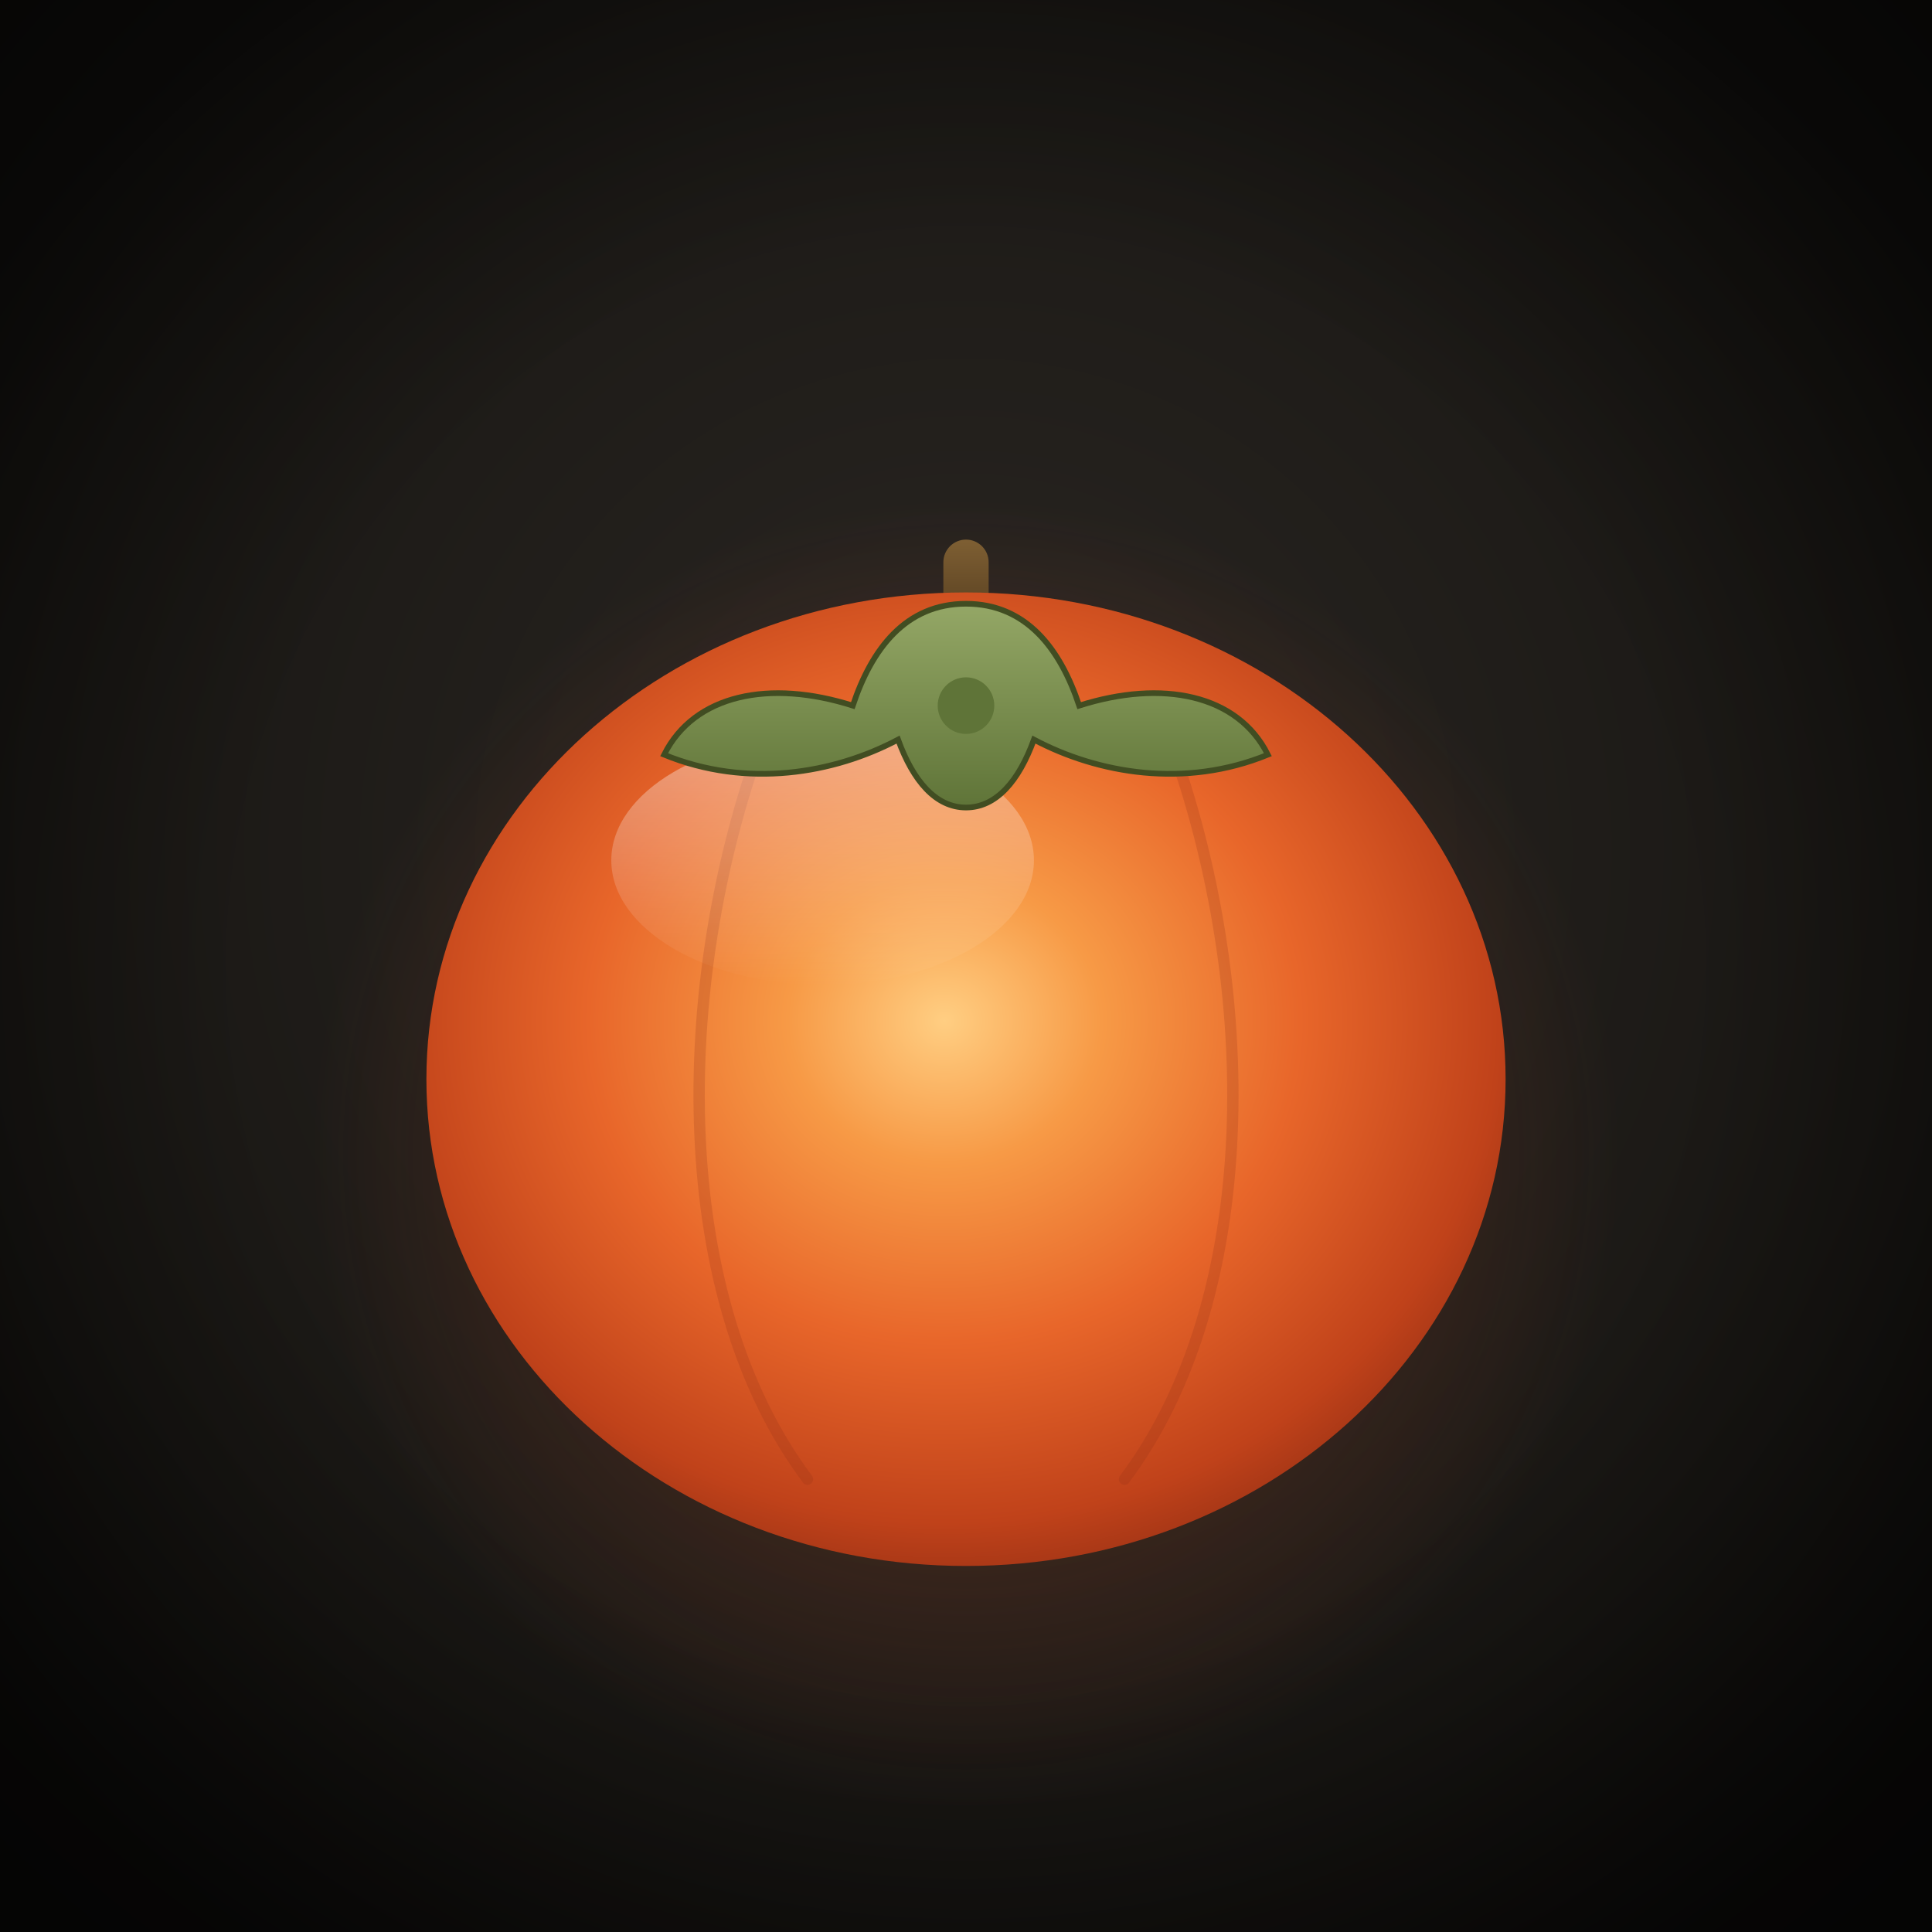
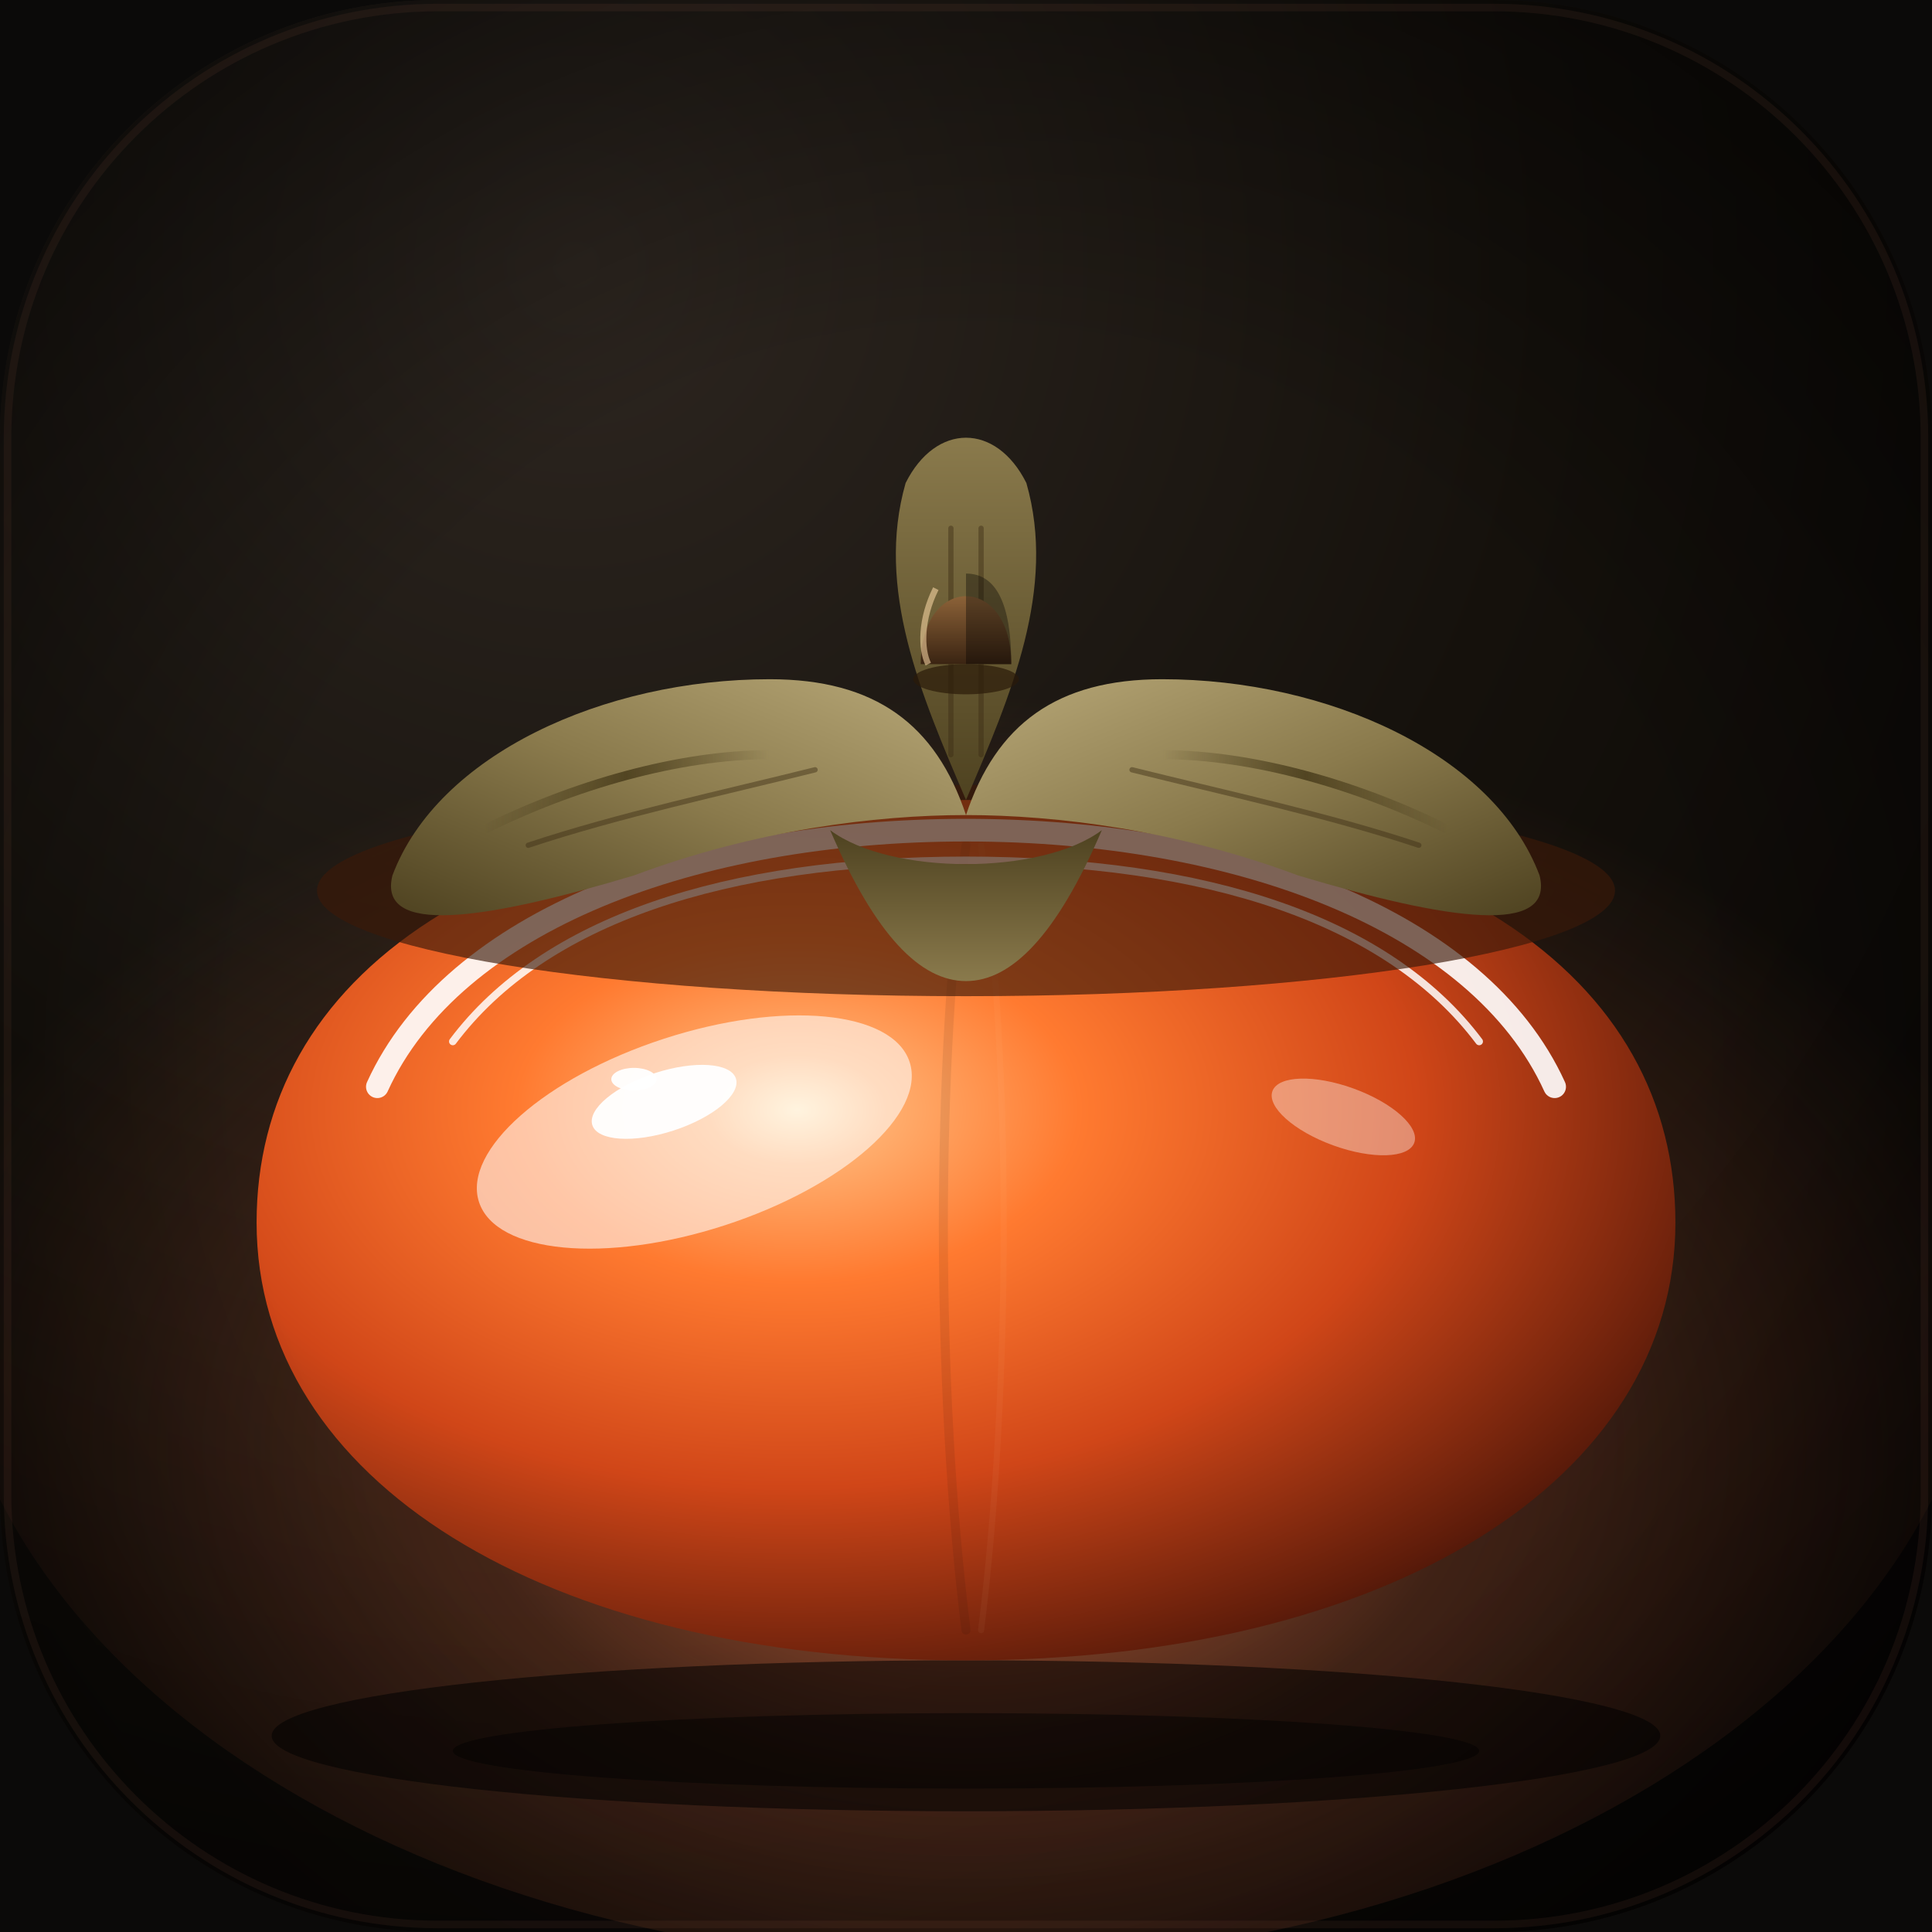
- <svg xmlns="http://www.w3.org/2000/svg" viewBox="0 0 1024 1024">
+ <svg xmlns="http://www.w3.org/2000/svg" width="1024" height="1024" viewBox="0 0 256 256">
+   <rect width="256" height="256" fill="#0b0a09" />
  <defs>
-     <radialGradient id="coal" cx="50%" cy="44%" r="72%">
-       <stop offset="0" stop-color="#2b2723" />
-       <stop offset="0.7" stop-color="#181613" />
-       <stop offset="1" stop-color="#0b0a09" />
+     <radialGradient id="bg-r1" cx="30%" cy="14%" r="100%">
+       <stop offset="0" stop-color="#2d2620" />
+       <stop offset="0.5" stop-color="#15110c" />
+       <stop offset="1" stop-color="#060403" />
    </radialGradient>
-     <radialGradient id="vignette" cx="50%" cy="50%" r="62%">
-       <stop offset="0.6" stop-color="#000000" stop-opacity="0" />
-       <stop offset="1" stop-color="#000000" stop-opacity="0.55" />
+     <radialGradient id="halo-r1" cx="50%" cy="62%" r="55%">
+       <stop offset="0" stop-color="#f4794a" stop-opacity="0.77" />
+       <stop offset="0.45" stop-color="#f4794a" stop-opacity="0.224" />
+       <stop offset="1" stop-color="#f4794a" stop-opacity="0" />
    </radialGradient>
-     <radialGradient id="halo" cx="50%" cy="55%" r="44%">
-       <stop offset="0" stop-color="#f2742e" stop-opacity="0.5" />
-       <stop offset="0.55" stop-color="#e0633a" stop-opacity="0.16" />
-       <stop offset="1" stop-color="#e0633a" stop-opacity="0" />
+     <radialGradient id="vig-r1" cx="50%" cy="55%" r="68%">
+       <stop offset="0.55" stop-color="rgba(0,0,0,0)" />
+       <stop offset="1" stop-color="rgba(0,0,0,0.6)" />
    </radialGradient>
-     <radialGradient id="body" cx="48%" cy="44%" r="66%">
-       <stop offset="0" stop-color="#ffce82" />
-       <stop offset="0.22" stop-color="#f79a46" />
-       <stop offset="0.5" stop-color="#e8662a" />
-       <stop offset="0.78" stop-color="#c0421a" />
-       <stop offset="1" stop-color="#7e2410" />
+   </defs>
+   <rect width="256" height="256" rx="58" fill="url(#bg-r1)" />
+   <ellipse cx="128" cy="170" rx="135" ry="90" fill="url(#halo-r1)" />
+   <defs>
+     <radialGradient id="body-r1" cx="38%" cy="36%" r="80%">
+       <stop offset="0" stop-color="#ffe4b4" />
+       <stop offset="0.08" stop-color="#ffae6e" />
+       <stop offset="0.25" stop-color="#ff7a30" />
+       <stop offset="0.55" stop-color="#d04618" />
+       <stop offset="0.85" stop-color="#5e1c0a" />
+       <stop offset="1" stop-color="#1c0604" />
    </radialGradient>
-     <linearGradient id="gloss" x1="0" y1="0" x2="0" y2="1">
-       <stop offset="0" stop-color="#ffffff" stop-opacity="0.40" />
-       <stop offset="1" stop-color="#ffffff" stop-opacity="0" />
+     <linearGradient id="leafL-r1" x1="100%" y1="0%" x2="0%" y2="100%">
+       <stop offset="0" stop-color="#b8a878" />
+       <stop offset="0.5" stop-color="#8a7a4c" />
+       <stop offset="1" stop-color="#4e4220" />
    </linearGradient>
-     <linearGradient id="calyx" x1="0" y1="0" x2="0" y2="1">
-       <stop offset="0" stop-color="#94a766" />
-       <stop offset="1" stop-color="#5f7438" />
+     <linearGradient id="leafR-r1" x1="0%" y1="0%" x2="100%" y2="100%">
+       <stop offset="0" stop-color="#b8a878" />
+       <stop offset="0.5" stop-color="#8a7a4c" />
+       <stop offset="1" stop-color="#4e4220" />
    </linearGradient>
-     <linearGradient id="stem" x1="0" y1="0" x2="0" y2="1">
-       <stop offset="0" stop-color="#7e5f33" />
-       <stop offset="1" stop-color="#553d1f" />
+     <linearGradient id="leafB-r1" x1="0%" y1="0%" x2="0%" y2="100%">
+       <stop offset="0" stop-color="#8a7a4c" />
+       <stop offset="1" stop-color="#4e4220" />
+     </linearGradient>
+     <linearGradient id="leafF-r1" x1="0%" y1="0%" x2="0%" y2="100%">
+       <stop offset="0" stop-color="#4e4220" />
+       <stop offset="1" stop-color="#8a7a4c" />
+     </linearGradient>
+     <linearGradient id="leafEdge-r1" x1="0%" y1="0%" x2="100%" y2="0%">
+       <stop offset="0" stop-color="#3a2e10" stop-opacity="0" />
+       <stop offset="0.5" stop-color="#3a2e10" />
+       <stop offset="1" stop-color="#3a2e10" stop-opacity="0" />
+     </linearGradient>
+     <linearGradient id="stem-r1" x1="0%" y1="0%" x2="0%" y2="100%">
+       <stop offset="0" stop-color="#8c6238" />
+       <stop offset="1" stop-color="#3a2412" />
    </linearGradient>
  </defs>
-   <rect width="1024" height="1024" fill="url(#coal)" />
-   <circle cx="512" cy="572" r="400" fill="url(#halo)" />
-   <rect x="500" y="286" width="24" height="46" rx="12" fill="url(#stem)" />
-   <ellipse cx="512" cy="572" rx="286" ry="258" fill="url(#body)" />
-   <g stroke="#8c2c16" stroke-width="6" fill="none" opacity="0.20" stroke-linecap="round">
-     <path d="M404 392 C356 524 356 688 428 784" />
-     <path d="M620 392 C668 524 668 688 596 784" />
+   <ellipse cx="128" cy="230" rx="92" ry="10" fill="#000" opacity="0.55" />
+   <ellipse cx="128" cy="232" rx="68" ry="5" fill="#000" opacity="0.45" />
+   <path d="M128 106 C 192 106 222 130 222 162 C 222 196 184 220 128 220 C 72 220 34 196 34 162 C 34 130 64 106 128 106 Z" fill="url(#body-r1)" />
+   <path d="M 128 112 C 124 140 124 184 128 216" fill="none" stroke="rgba(0,0,0,0.35)" stroke-width="1.2" stroke-linecap="round" opacity="0.22" />
+   <path d="M 130 112 C 134 140 134 184 130 216" fill="none" stroke="rgba(255,220,170,0.3)" stroke-width="0.8" stroke-linecap="round" opacity="0.154" />
+   <path d="M 50 144 C 60 122 92 110 128 110 C 164 110 196 122 206 144" fill="none" stroke="#fff" stroke-width="3" stroke-linecap="round" opacity="0.9" />
+   <path d="M 60 138 C 72 122 96 114 128 114 C 160 114 184 122 196 138" fill="none" stroke="rgba(255,255,255,0.85)" stroke-width="1" stroke-linecap="round" opacity="1" />
+   <ellipse cx="92" cy="150" rx="30" ry="13" fill="#fff" opacity="0.57" transform="rotate(-18 92 150)" />
+   <ellipse cx="88" cy="146" rx="10" ry="4" fill="#fff" opacity="0.95" transform="rotate(-18 88 146)" />
+   <ellipse cx="84" cy="143" rx="3" ry="1.5" fill="#fff" opacity="0.95" />
+   <ellipse cx="178" cy="148" rx="10" ry="4" fill="#fff" opacity="0.38" transform="rotate(20 178 148)" />
+   <ellipse cx="128" cy="118" rx="86" ry="14" fill="#3a1808" opacity="0.65" />
+   <g opacity="1">
+     <path d="M 128 108 C 116 108 100 110 84 116 C 64 122 50 124 52 116 C 58 100 80 90 102 90 C 116 90 124 96 128 108 Z" fill="url(#leafL-r1)" />
+     <path d="M 64 110 C 76 104 90 100 102 100" fill="none" stroke="url(#leafEdge-r1)" stroke-width="1.2" opacity="0.7" />
+     <path d="M 128 108 C 140 108 156 110 172 116 C 192 122 206 124 204 116 C 198 100 176 90 154 90 C 140 90 132 96 128 108 Z" fill="url(#leafR-r1)" />
+     <path d="M 192 110 C 180 104 166 100 154 100" fill="none" stroke="url(#leafEdge-r1)" stroke-width="1.2" opacity="0.7" />
+     <path d="M 128 106 C 122 92 116 78 120 64 C 124 56 132 56 136 64 C 140 78 134 92 128 106 Z" fill="url(#leafB-r1)" />
+     <path d="M 110 110 C 116 124 122 130 128 130 C 134 130 140 124 146 110 C 138 116 118 116 110 110 Z" fill="url(#leafF-r1)" />
+     <path d="M 70 112 C 82 108 96 105 108 102 M 188 112 C 176 108 162 105 150 102 M 126 70 L 126 100 M 130 70 L 130 100" stroke="rgba(60,45,20,0.45)" stroke-width="0.7" fill="none" stroke-linecap="round" />
  </g>
-   <ellipse cx="436" cy="456" rx="112" ry="66" fill="url(#gloss)" />
-   <path d="M512 320            C480 320 462 344 452 374            C408 360 368 368 352 400            C396 418 442 410 476 392            C484 414 496 428 512 428            C528 428 540 414 548 392            C582 410 628 418 672 400            C656 368 616 360 572 374            C562 344 544 320 512 320 Z" fill="url(#calyx)" stroke="#414d22" stroke-width="3" />
-   <circle cx="512" cy="374" r="15" fill="#5f7438" />
-   <rect width="1024" height="1024" fill="url(#vignette)" />
+   <g>
+     <path d="M 122 88 C 122 76 134 76 134 88 Z" fill="url(#stem-r1)" />
+     <path d="M 128 76 C 132 76 134 80 134 88 L 128 88 Z" fill="rgba(0,0,0,0.35)" />
+     <path d="M 124 78 C 122 82 122 86 123 88" fill="none" stroke="rgba(255,220,170,0.55)" stroke-width="0.8" />
+     <ellipse cx="128" cy="90" rx="7" ry="2" fill="#2a1a08" opacity="0.7" />
+   </g>
+   <rect width="256" height="256" rx="58" fill="url(#vig-r1)" pointer-events="none" />
+   <rect x="1" y="1" width="254" height="254" rx="57" fill="none" stroke="rgba(255,160,120,0.06)" stroke-width="1" />
</svg>
